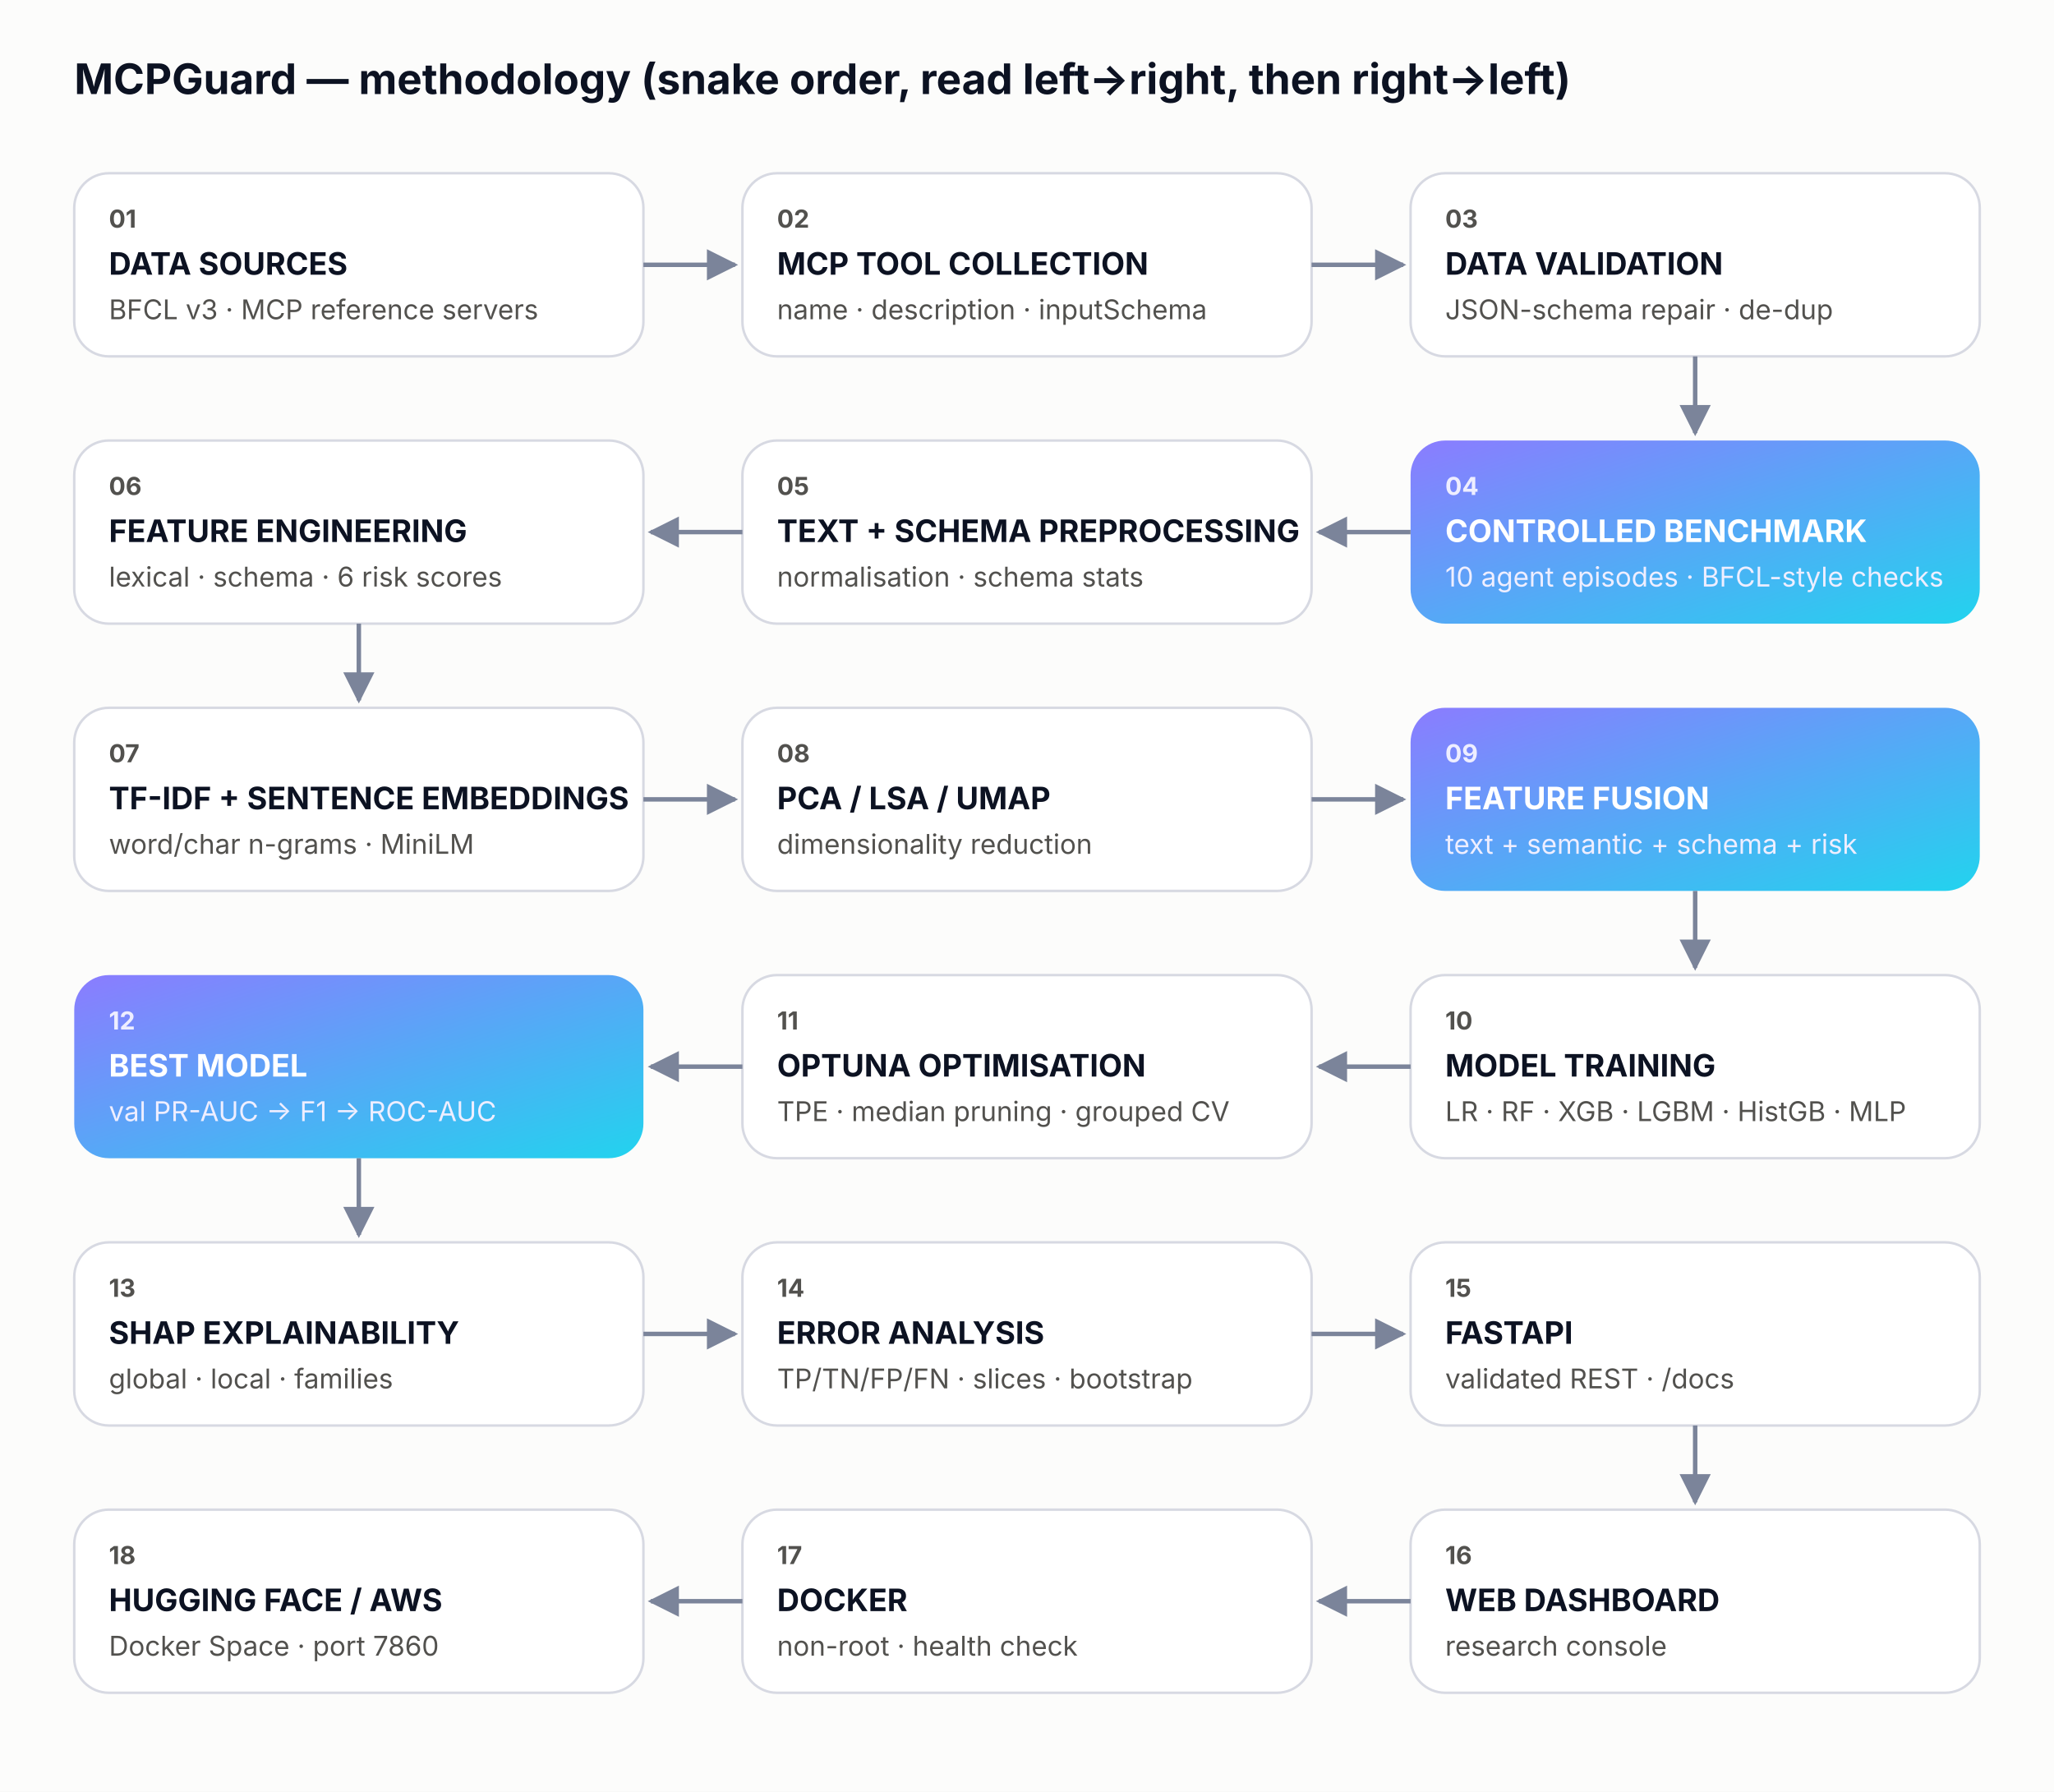
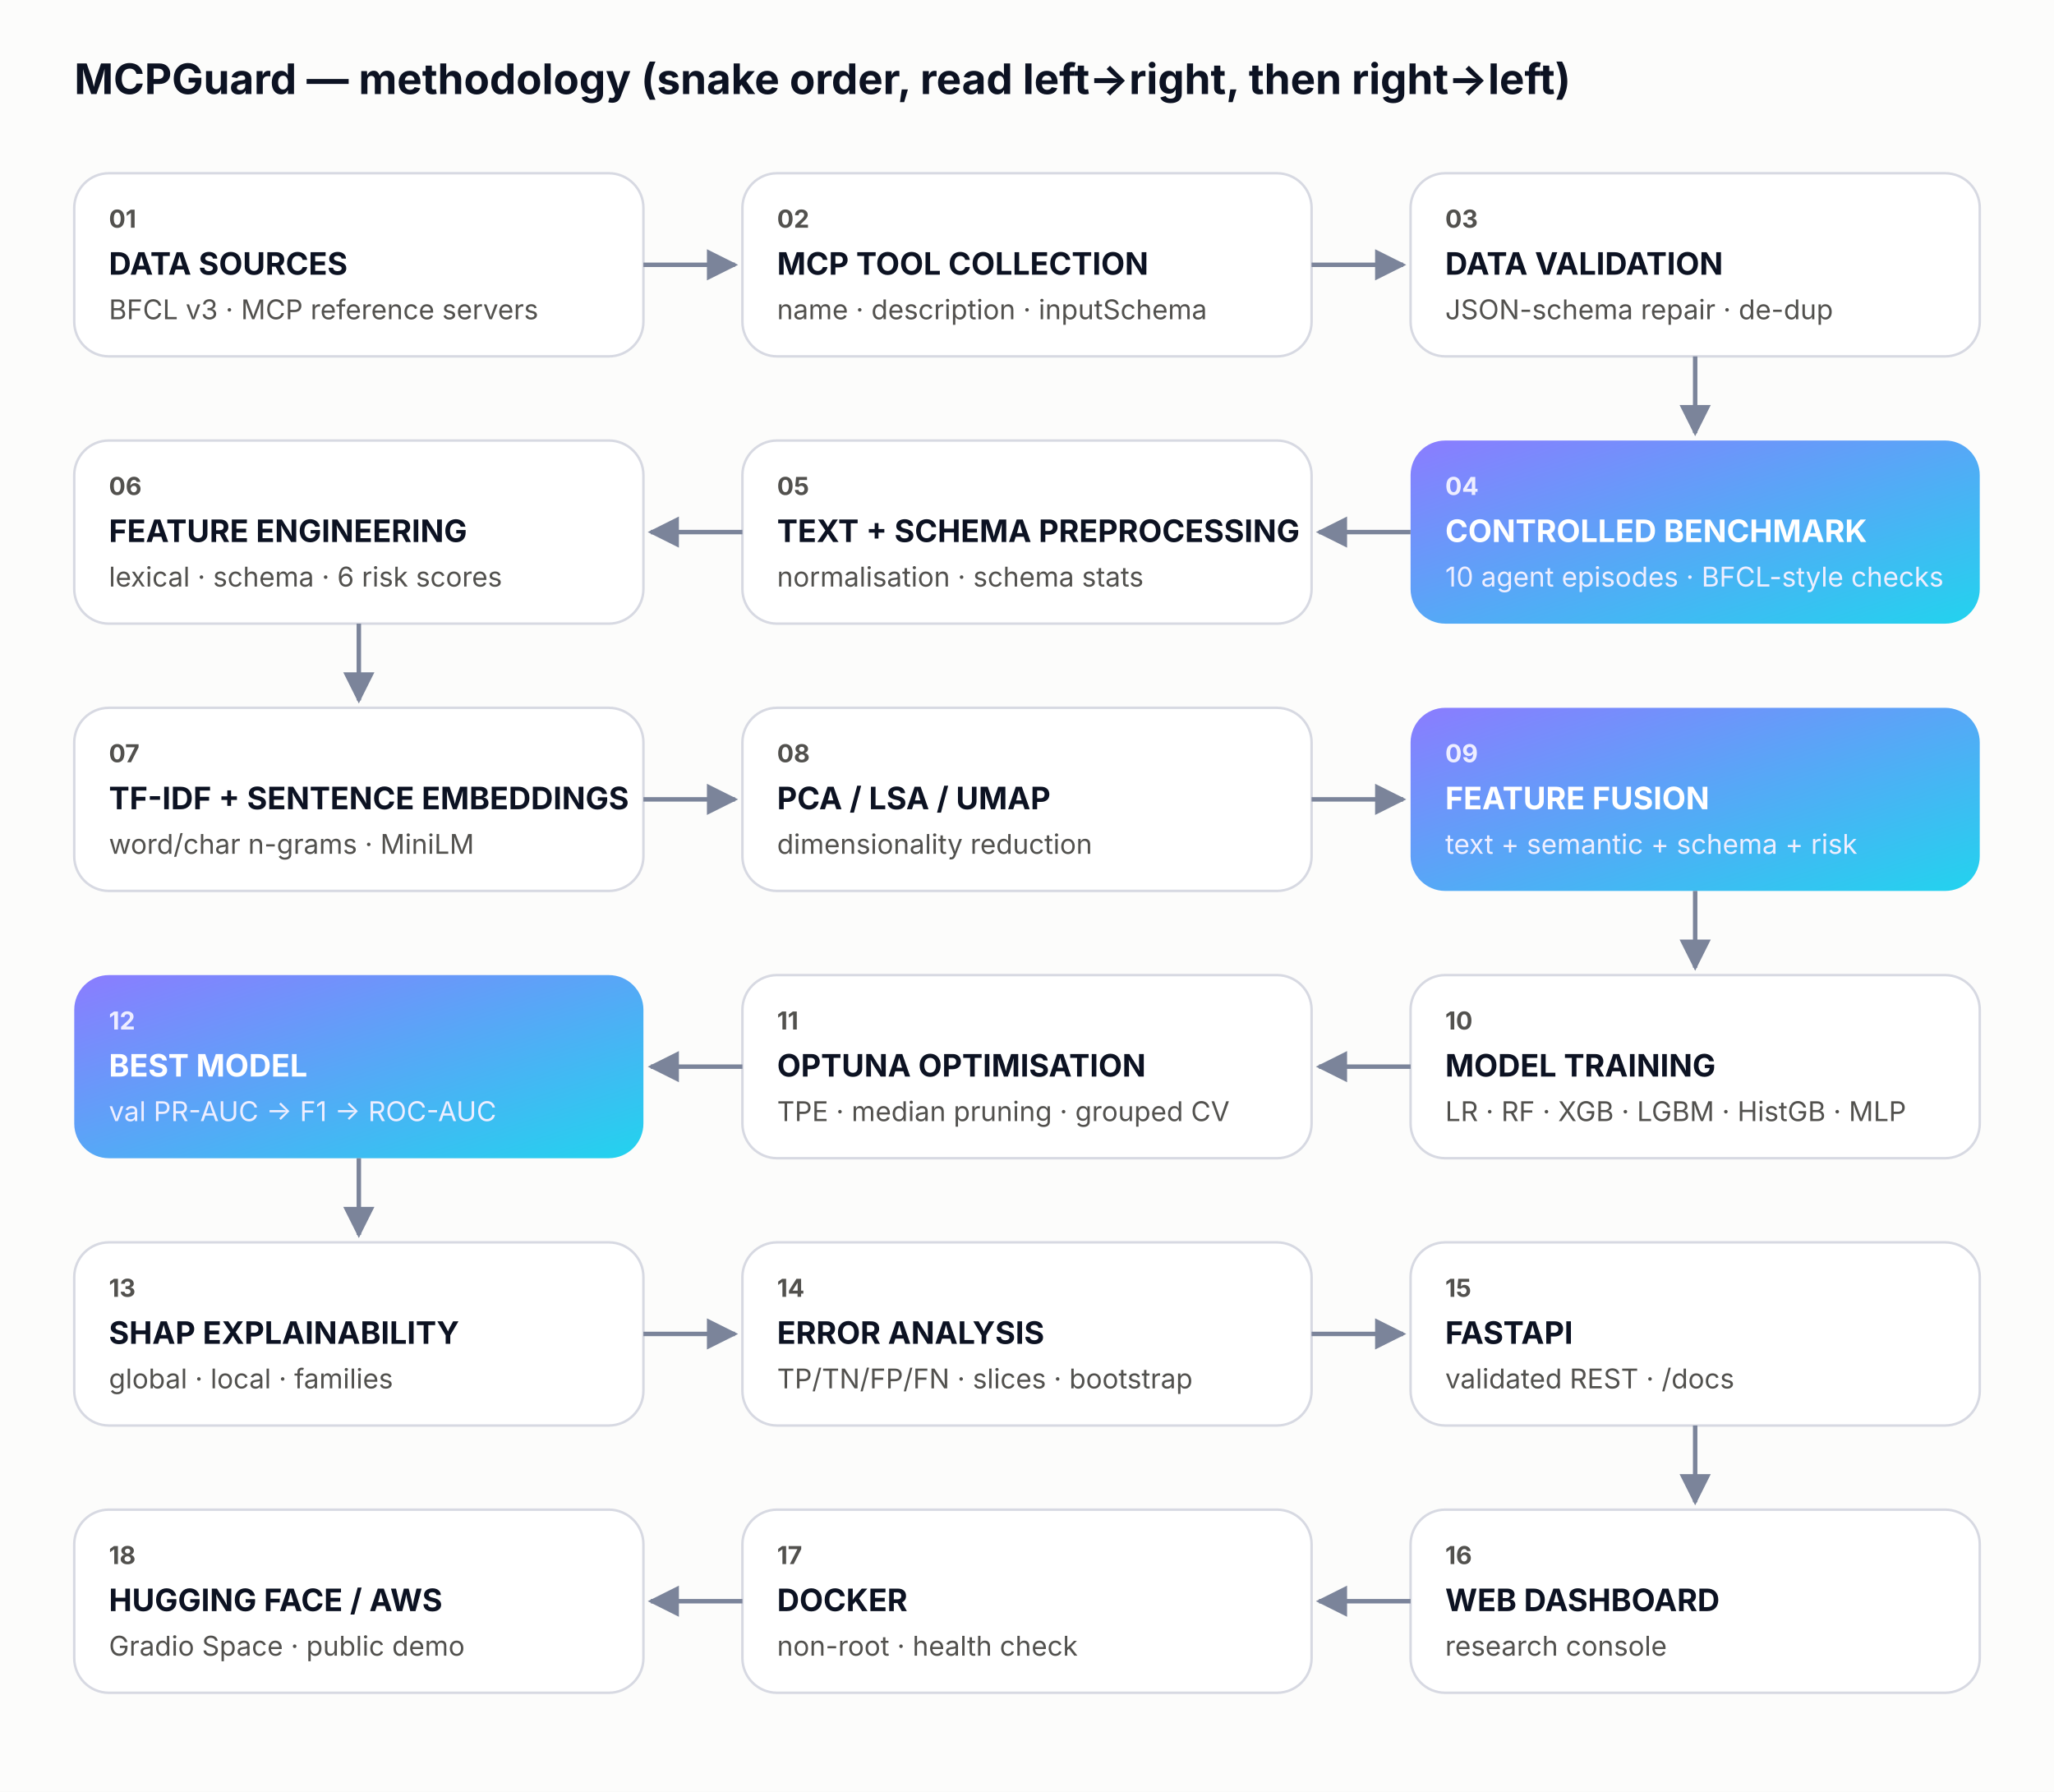
<svg xmlns="http://www.w3.org/2000/svg" viewBox="0 0 830 724" font-family="Inter,Segoe UI,Arial,sans-serif">
  <defs>
    <linearGradient id="g" x1="0" y1="0" x2="1" y2="1">
      <stop offset="0" stop-color="#8b7cff" />
      <stop offset="1" stop-color="#22d3ee" />
    </linearGradient>
    <marker id="a" viewBox="0 0 10 10" refX="9" refY="5" markerWidth="7" markerHeight="7" orient="auto">
      <path d="M0 0L10 5L0 10z" fill="#7b849a" />
    </marker>
  </defs>
  <rect width="830" height="724" fill="#fcfcfb" />
  <text x="30" y="38" font-size="17" font-weight="700" fill="#0c1222">MCPGuard — methodology (snake order, read left→right, then right→left)</text>
  <rect x="30" y="70" width="230" height="74" rx="14" fill="#ffffff" stroke="#d7d9e2" />
  <text x="44" y="92" font-size="10" font-weight="700" fill="#52514e">01</text>
  <text x="44" y="111" font-size="12.5" font-weight="700" fill="#0c1222">DATA SOURCES</text>
  <text x="44" y="129" font-size="11" fill="#52514e">BFCL v3 · MCP reference servers</text>
  <rect x="300" y="70" width="230" height="74" rx="14" fill="#ffffff" stroke="#d7d9e2" />
  <text x="314" y="92" font-size="10" font-weight="700" fill="#52514e">02</text>
  <text x="314" y="111" font-size="12.5" font-weight="700" fill="#0c1222">MCP TOOL COLLECTION</text>
  <text x="314" y="129" font-size="11" fill="#52514e">name · description · inputSchema</text>
  <rect x="570" y="70" width="230" height="74" rx="14" fill="#ffffff" stroke="#d7d9e2" />
  <text x="584" y="92" font-size="10" font-weight="700" fill="#52514e">03</text>
  <text x="584" y="111" font-size="12.5" font-weight="700" fill="#0c1222">DATA VALIDATION</text>
  <text x="584" y="129" font-size="11" fill="#52514e">JSON-schema repair · de-dup</text>
  <rect x="570" y="178" width="230" height="74" rx="14" fill="url(#g)" stroke="none" />
  <text x="584" y="200" font-size="10" font-weight="700" fill="#eef">04</text>
  <text x="584" y="219" font-size="12.5" font-weight="700" fill="#ffffff">CONTROLLED BENCHMARK</text>
  <text x="584" y="237" font-size="11" fill="#eef">10 agent episodes · BFCL-style checks</text>
  <rect x="300" y="178" width="230" height="74" rx="14" fill="#ffffff" stroke="#d7d9e2" />
  <text x="314" y="200" font-size="10" font-weight="700" fill="#52514e">05</text>
  <text x="314" y="219" font-size="12.5" font-weight="700" fill="#0c1222">TEXT + SCHEMA PREPROCESSING</text>
  <text x="314" y="237" font-size="11" fill="#52514e">normalisation · schema stats</text>
  <rect x="30" y="178" width="230" height="74" rx="14" fill="#ffffff" stroke="#d7d9e2" />
  <text x="44" y="200" font-size="10" font-weight="700" fill="#52514e">06</text>
  <text x="44" y="219" font-size="12.5" font-weight="700" fill="#0c1222">FEATURE ENGINEERING</text>
  <text x="44" y="237" font-size="11" fill="#52514e">lexical · schema · 6 risk scores</text>
  <rect x="30" y="286" width="230" height="74" rx="14" fill="#ffffff" stroke="#d7d9e2" />
  <text x="44" y="308" font-size="10" font-weight="700" fill="#52514e">07</text>
  <text x="44" y="327" font-size="12.5" font-weight="700" fill="#0c1222">TF-IDF + SENTENCE EMBEDDINGS</text>
  <text x="44" y="345" font-size="11" fill="#52514e">word/char n-grams · MiniLM</text>
  <rect x="300" y="286" width="230" height="74" rx="14" fill="#ffffff" stroke="#d7d9e2" />
  <text x="314" y="308" font-size="10" font-weight="700" fill="#52514e">08</text>
  <text x="314" y="327" font-size="12.5" font-weight="700" fill="#0c1222">PCA / LSA / UMAP</text>
  <text x="314" y="345" font-size="11" fill="#52514e">dimensionality reduction</text>
  <rect x="570" y="286" width="230" height="74" rx="14" fill="url(#g)" stroke="none" />
  <text x="584" y="308" font-size="10" font-weight="700" fill="#eef">09</text>
  <text x="584" y="327" font-size="12.5" font-weight="700" fill="#ffffff">FEATURE FUSION</text>
  <text x="584" y="345" font-size="11" fill="#eef">text + semantic + schema + risk</text>
  <rect x="570" y="394" width="230" height="74" rx="14" fill="#ffffff" stroke="#d7d9e2" />
  <text x="584" y="416" font-size="10" font-weight="700" fill="#52514e">10</text>
  <text x="584" y="435" font-size="12.5" font-weight="700" fill="#0c1222">MODEL TRAINING</text>
  <text x="584" y="453" font-size="11" fill="#52514e">LR · RF · XGB · LGBM · HistGB · MLP</text>
  <rect x="300" y="394" width="230" height="74" rx="14" fill="#ffffff" stroke="#d7d9e2" />
  <text x="314" y="416" font-size="10" font-weight="700" fill="#52514e">11</text>
  <text x="314" y="435" font-size="12.5" font-weight="700" fill="#0c1222">OPTUNA OPTIMISATION</text>
  <text x="314" y="453" font-size="11" fill="#52514e">TPE · median pruning · grouped CV</text>
  <rect x="30" y="394" width="230" height="74" rx="14" fill="url(#g)" stroke="none" />
  <text x="44" y="416" font-size="10" font-weight="700" fill="#eef">12</text>
  <text x="44" y="435" font-size="12.5" font-weight="700" fill="#ffffff">BEST MODEL</text>
  <text x="44" y="453" font-size="11" fill="#eef">val PR-AUC → F1 → ROC-AUC</text>
  <rect x="30" y="502" width="230" height="74" rx="14" fill="#ffffff" stroke="#d7d9e2" />
  <text x="44" y="524" font-size="10" font-weight="700" fill="#52514e">13</text>
  <text x="44" y="543" font-size="12.5" font-weight="700" fill="#0c1222">SHAP EXPLAINABILITY</text>
  <text x="44" y="561" font-size="11" fill="#52514e">global · local · families</text>
  <rect x="300" y="502" width="230" height="74" rx="14" fill="#ffffff" stroke="#d7d9e2" />
  <text x="314" y="524" font-size="10" font-weight="700" fill="#52514e">14</text>
  <text x="314" y="543" font-size="12.5" font-weight="700" fill="#0c1222">ERROR ANALYSIS</text>
  <text x="314" y="561" font-size="11" fill="#52514e">TP/TN/FP/FN · slices · bootstrap</text>
  <rect x="570" y="502" width="230" height="74" rx="14" fill="#ffffff" stroke="#d7d9e2" />
  <text x="584" y="524" font-size="10" font-weight="700" fill="#52514e">15</text>
  <text x="584" y="543" font-size="12.5" font-weight="700" fill="#0c1222">FASTAPI</text>
  <text x="584" y="561" font-size="11" fill="#52514e">validated REST · /docs</text>
  <rect x="570" y="610" width="230" height="74" rx="14" fill="#ffffff" stroke="#d7d9e2" />
  <text x="584" y="632" font-size="10" font-weight="700" fill="#52514e">16</text>
  <text x="584" y="651" font-size="12.5" font-weight="700" fill="#0c1222">WEB DASHBOARD</text>
  <text x="584" y="669" font-size="11" fill="#52514e">research console</text>
  <rect x="300" y="610" width="230" height="74" rx="14" fill="#ffffff" stroke="#d7d9e2" />
  <text x="314" y="632" font-size="10" font-weight="700" fill="#52514e">17</text>
  <text x="314" y="651" font-size="12.5" font-weight="700" fill="#0c1222">DOCKER</text>
  <text x="314" y="669" font-size="11" fill="#52514e">non-root · health check</text>
  <rect x="30" y="610" width="230" height="74" rx="14" fill="#ffffff" stroke="#d7d9e2" />
  <text x="44" y="632" font-size="10" font-weight="700" fill="#52514e">18</text>
  <text x="44" y="651" font-size="12.5" font-weight="700" fill="#0c1222">HUGGING FACE / AWS</text>
-   <text x="44" y="669" font-size="11" fill="#52514e">Docker Space · port 7860</text>
+   <text x="44" y="669" font-size="11" fill="#52514e">Gradio Space · public demo</text>
  <line x1="260" y1="107.0" x2="297" y2="107.0" stroke="#7b849a" stroke-width="1.8" marker-end="url(#a)" />
  <line x1="530" y1="107.0" x2="567" y2="107.0" stroke="#7b849a" stroke-width="1.8" marker-end="url(#a)" />
  <line x1="685.0" y1="144" x2="685.0" y2="175" stroke="#7b849a" stroke-width="1.8" marker-end="url(#a)" />
  <line x1="570" y1="215.0" x2="533" y2="215.0" stroke="#7b849a" stroke-width="1.8" marker-end="url(#a)" />
  <line x1="300" y1="215.0" x2="263" y2="215.0" stroke="#7b849a" stroke-width="1.8" marker-end="url(#a)" />
  <line x1="145.0" y1="252" x2="145.0" y2="283" stroke="#7b849a" stroke-width="1.8" marker-end="url(#a)" />
  <line x1="260" y1="323.0" x2="297" y2="323.0" stroke="#7b849a" stroke-width="1.8" marker-end="url(#a)" />
  <line x1="530" y1="323.0" x2="567" y2="323.0" stroke="#7b849a" stroke-width="1.8" marker-end="url(#a)" />
  <line x1="685.0" y1="360" x2="685.0" y2="391" stroke="#7b849a" stroke-width="1.8" marker-end="url(#a)" />
  <line x1="570" y1="431.0" x2="533" y2="431.0" stroke="#7b849a" stroke-width="1.8" marker-end="url(#a)" />
  <line x1="300" y1="431.0" x2="263" y2="431.0" stroke="#7b849a" stroke-width="1.8" marker-end="url(#a)" />
  <line x1="145.0" y1="468" x2="145.0" y2="499" stroke="#7b849a" stroke-width="1.8" marker-end="url(#a)" />
  <line x1="260" y1="539.0" x2="297" y2="539.0" stroke="#7b849a" stroke-width="1.8" marker-end="url(#a)" />
  <line x1="530" y1="539.0" x2="567" y2="539.0" stroke="#7b849a" stroke-width="1.8" marker-end="url(#a)" />
  <line x1="685.0" y1="576" x2="685.0" y2="607" stroke="#7b849a" stroke-width="1.8" marker-end="url(#a)" />
  <line x1="570" y1="647.0" x2="533" y2="647.0" stroke="#7b849a" stroke-width="1.8" marker-end="url(#a)" />
  <line x1="300" y1="647.0" x2="263" y2="647.0" stroke="#7b849a" stroke-width="1.8" marker-end="url(#a)" />
</svg>
